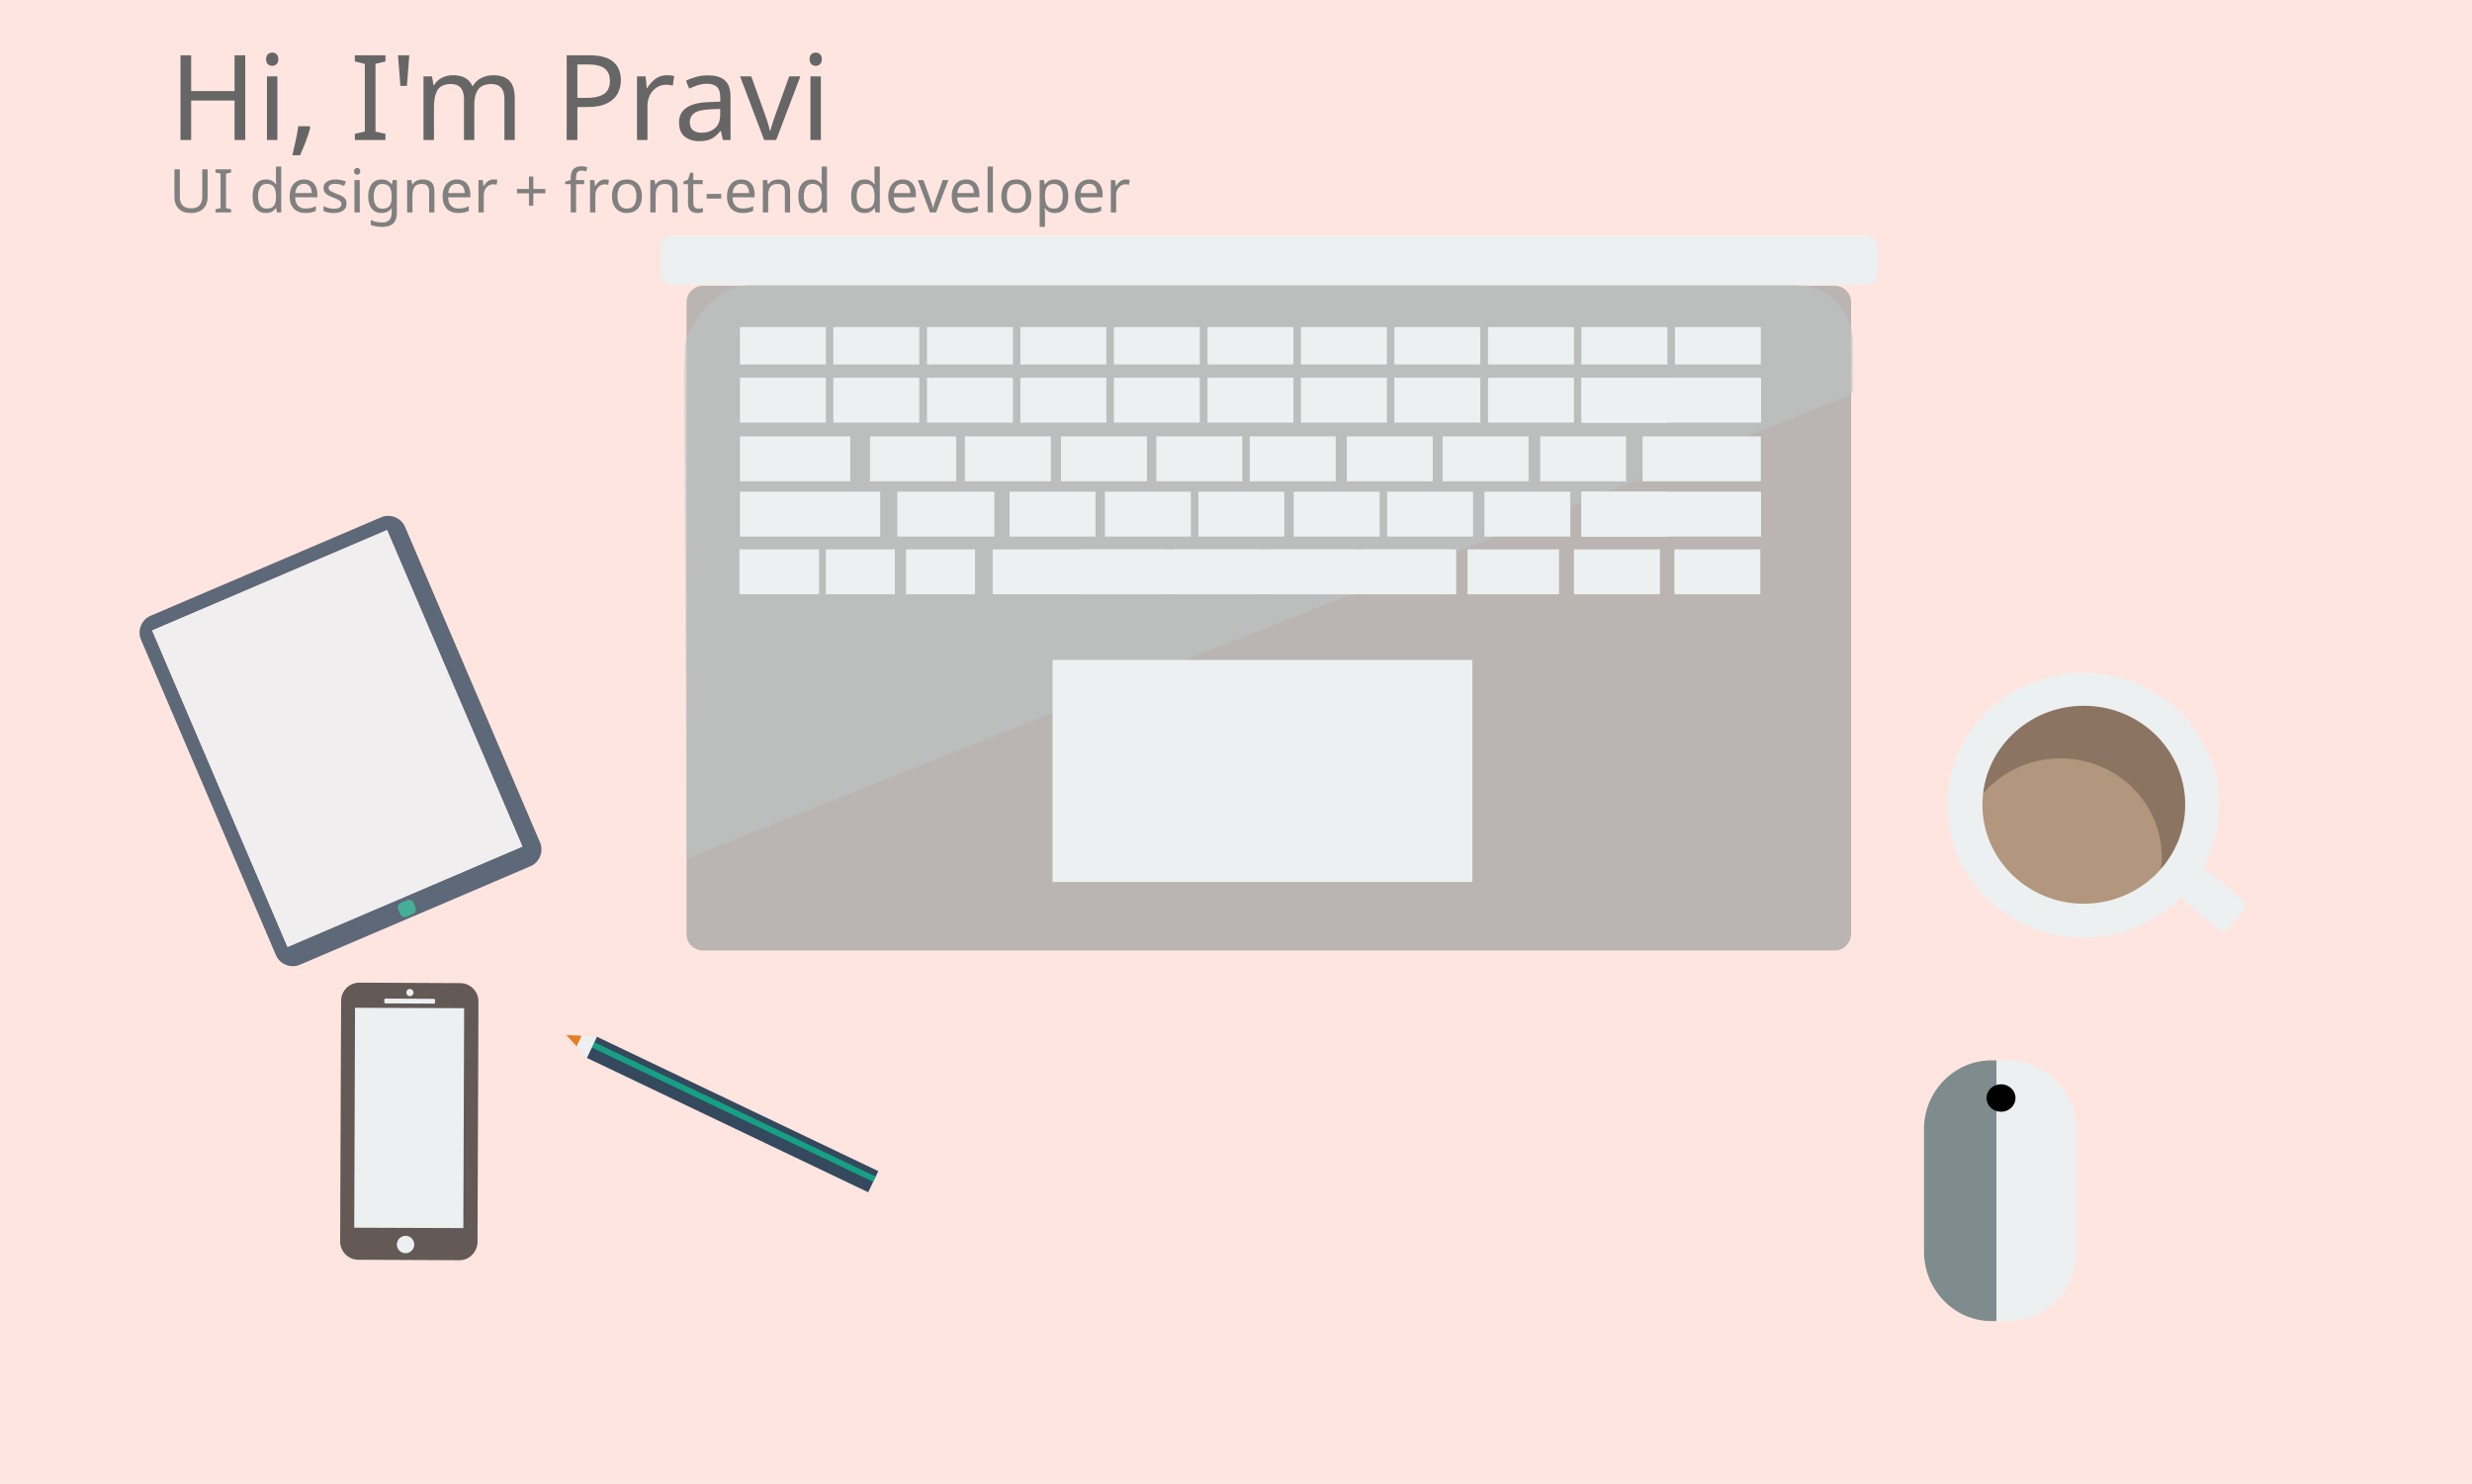
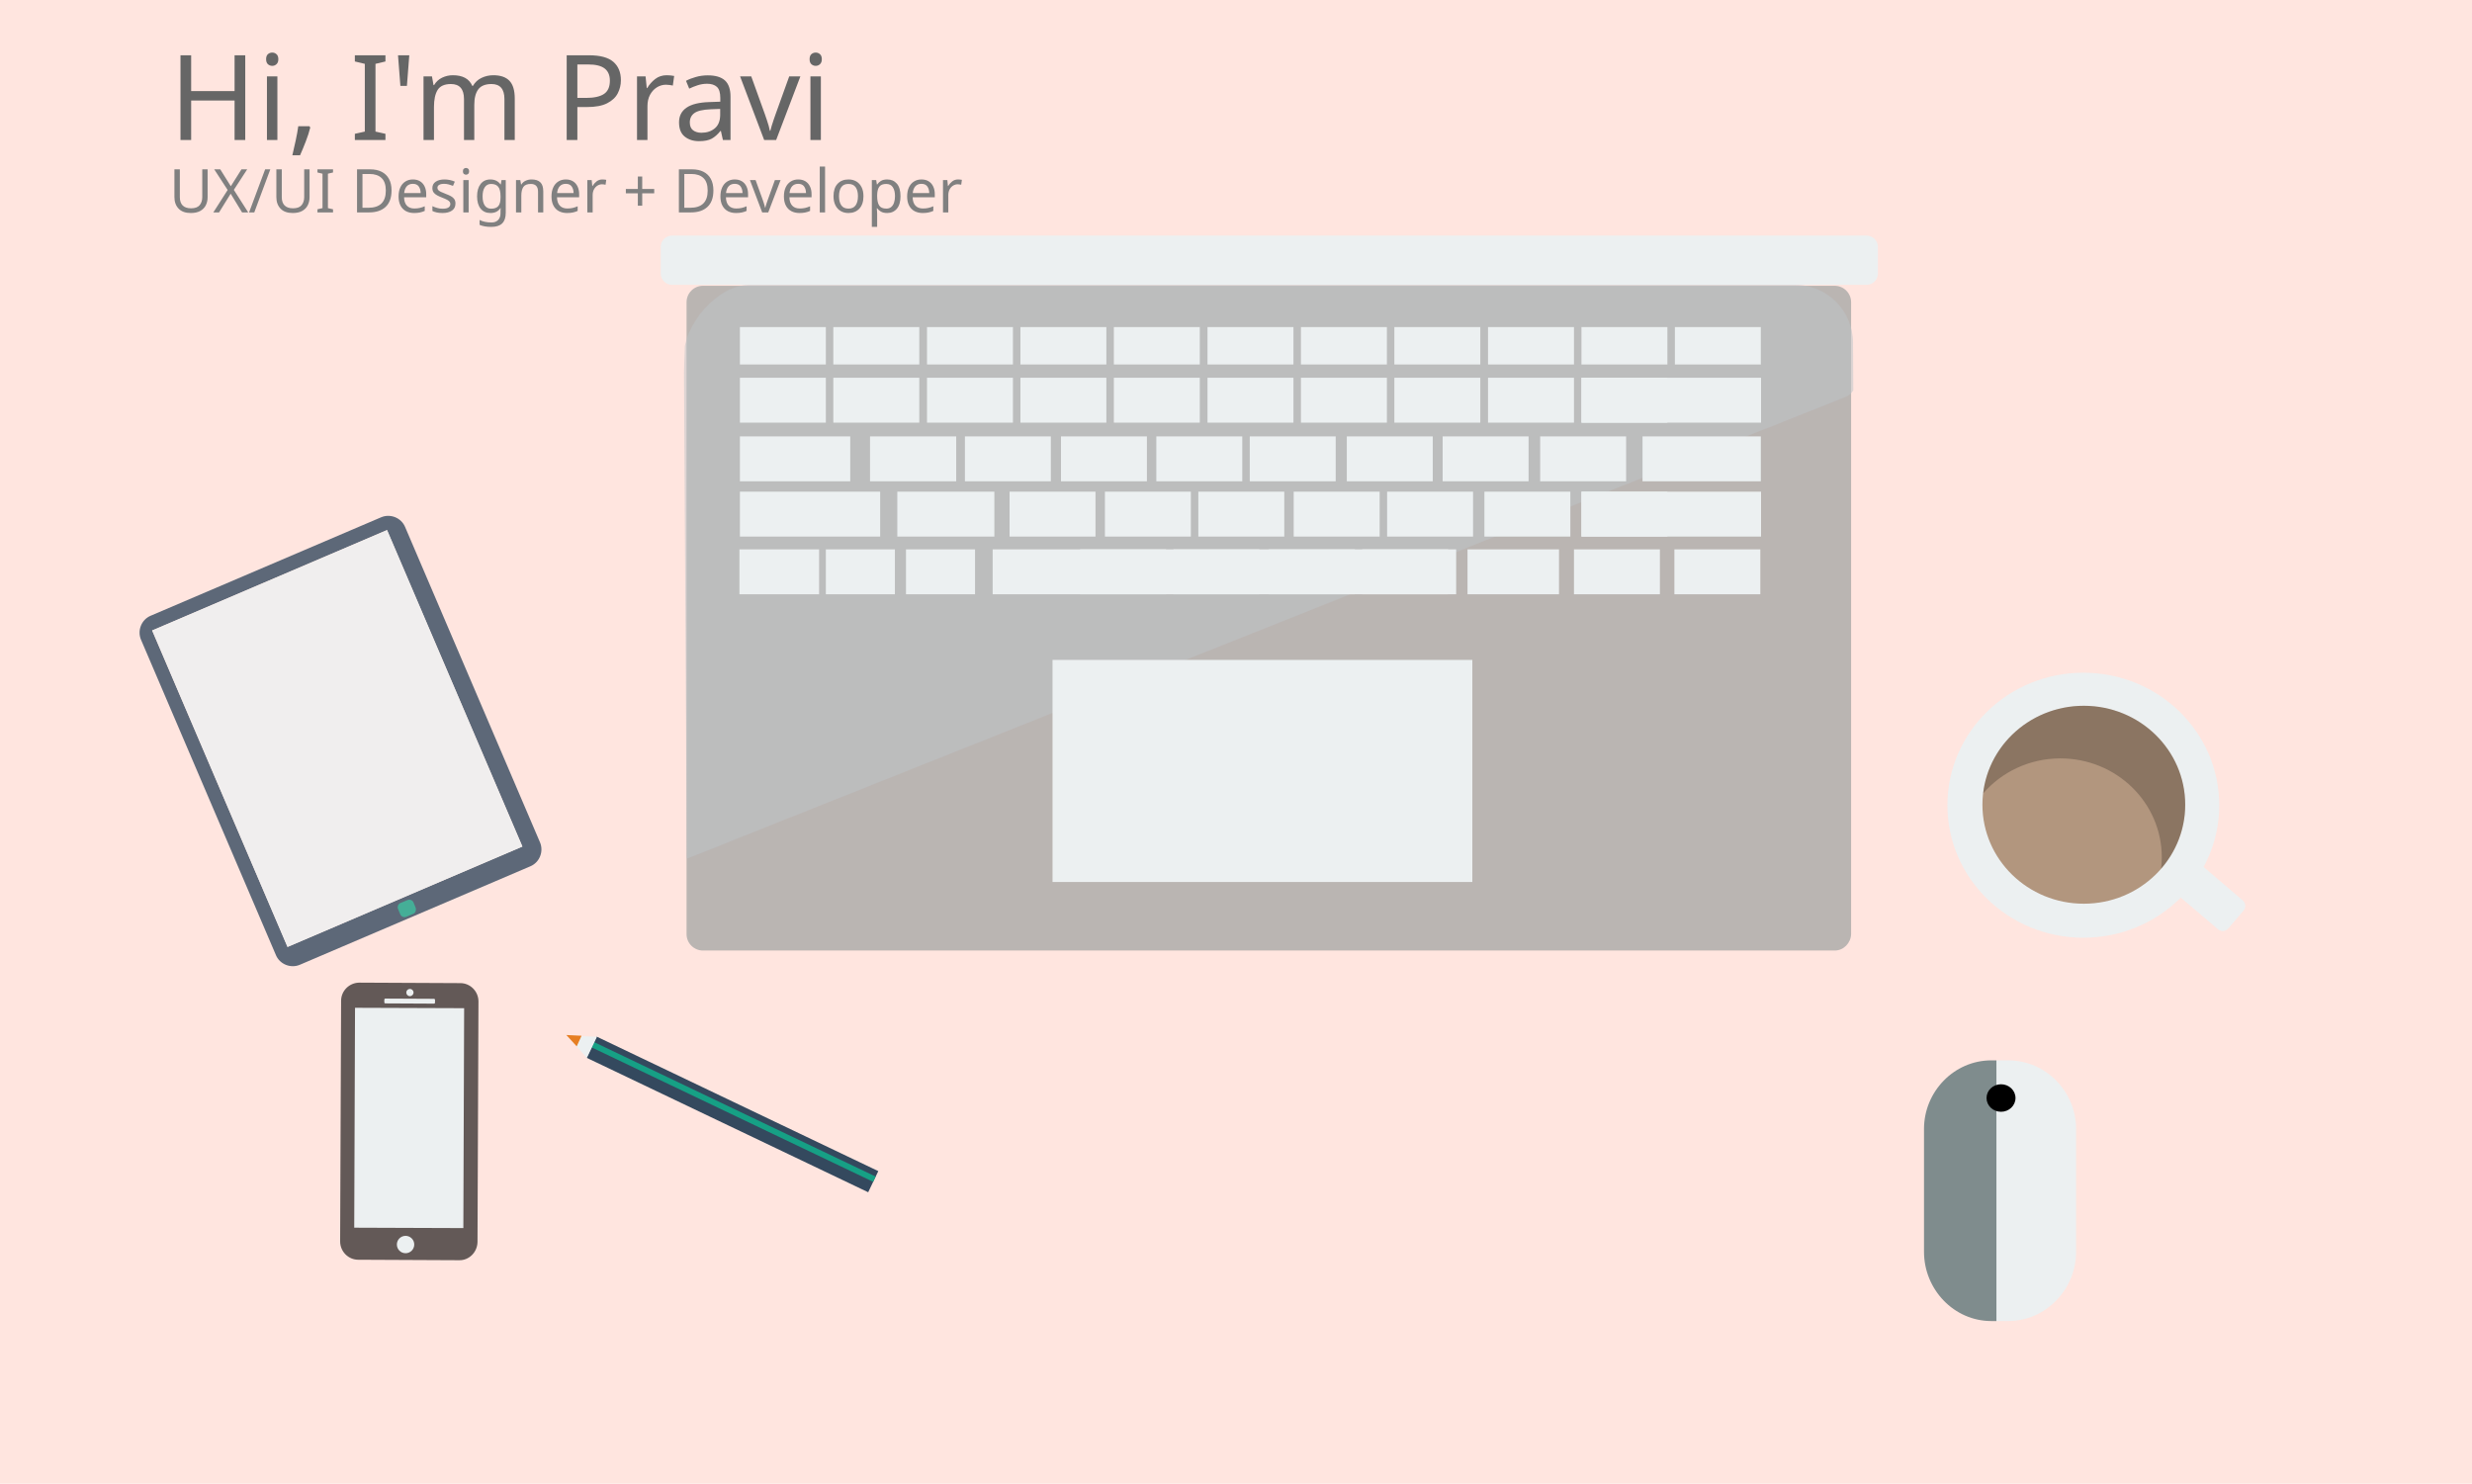
<svg xmlns="http://www.w3.org/2000/svg" xmlns:xlink="http://www.w3.org/1999/xlink" version="1.1" x="0px" y="0px" viewBox="0 0 1024 614.7" style="enable-background:new 0 0 1024 614.7;" xml:space="preserve">
  <style type="text/css">
	.st0{opacity:0.47;fill:#FFC7BB;}
	.st1{fill:#ECF0F1;}
	.st2{opacity:0.5;fill:#773C0C;}
	.st3{opacity:0.22;}
	.st4{fill:#34495E;}
	.st5{fill:#16A085;}
	.st6{fill:#E67E22;}
	.st7{opacity:0.8;}
	.st8{opacity:0.61;}
	.st9{opacity:0.54;fill:#7F8C8D;}
	.st10{opacity:0.52;}
	.st11{clip-path:url(#SVGID_2_);fill:#BDC3C7;}
	.st12{fill:#7F8C8D;}
	
	
        .em {
            fill:#666666;
			font-size:13mm;
        }
    
</style>
  <g id="Layer_1">
    <rect x="0" class="st0" width="1024" height="614.7" />
    <g>
      <ellipse class="st1" cx="863" cy="333.6" rx="56.3" ry="54.9" />
      <ellipse class="st2" cx="863.2" cy="333.4" rx="42" ry="41" />
      <path class="st3" d="M853.5,314.2c23.2,0,42,18.3,42,41c0,1.6-0.1,3.1-0.3,4.7c6.2-7.1,10-16.4,10-26.5c0-22.6-18.8-41-42-41    c-21.6,0-39.4,15.9-41.7,36.3C829.2,319.8,840.7,314.2,853.5,314.2z" />
      <path class="st1" d="M929.4,377.2l-6.4,7.5c-1.1,1.2-2.9,1.4-4.2,0.3l-22.7-19.3c-1.2-1.1-1.4-2.9-0.3-4.2l6.4-7.5    c1.1-1.2,2.9-1.4,4.2-0.3L929,373C930.3,374.1,930.4,376,929.4,377.2z" />
    </g>
    <g>
      <g>
        <g>
          <rect x="298.5" y="397.1" transform="matrix(0.431 -0.9024 0.9024 0.431 -244.0363 536.4257)" class="st4" width="9.7" height="129.3" />
          <rect x="302.6" y="396" transform="matrix(0.431 -0.9024 0.9024 0.431 -242.7575 536.2754)" class="st5" width="2.4" height="129.3" />
        </g>
        <polygon class="st1" points="247.3,429.5 243.1,438.3 235,429.1    " />
        <polygon class="st6" points="240.9,429.1 238.9,433.5 234.6,428.8    " />
      </g>
      <g>
        <g>
          <g class="st7">
            <path class="st4" d="M167.8,218.3c-1.6-3.8-6.1-5.6-9.9-4l-95.5,40.8c-3.8,1.6-5.6,6.1-4,9.9l55.9,130.7c1.6,3.8,6.1,5.6,9.9,4       l95.5-40.8c3.8-1.6,5.6-6.1,4-9.9L167.8,218.3z M216.4,350.7l-97.3,41.6L63,261.2l97.3-41.6L216.4,350.7z" />
            <rect x="86.8" y="234.7" transform="matrix(-0.9195 0.393 -0.393 -0.9195 388.4407 532.4279)" class="st1" width="105.8" height="142.6" />
            <path class="st5" d="M171.2,378.6l-2.9,1.2c-0.9,0.4-2.1,0-2.5-1l-0.9-2.2c-0.4-0.9,0-2.1,1-2.5l2.9-1.2c0.9-0.4,2.1,0,2.5,1       l0.9,2.2C172.5,377.1,172.1,378.2,171.2,378.6z" />
          </g>
        </g>
      </g>
      <g>
        <path class="st8" d="M190.2,522.1l-41.8-0.2c-4.1,0-7.5-3.4-7.5-7.6l0.4-99.7c0-4.1,3.4-7.5,7.6-7.5l41.8,0.2     c4.1,0,7.5,3.4,7.5,7.6l-0.4,99.7C197.7,518.8,194.3,522.2,190.2,522.1z" />
        <rect x="146.9" y="417.6" transform="matrix(1 3.615147e-03 -3.615147e-03 1 1.6756 -0.6097)" class="st1" width="45.2" height="91.1" />
        <circle class="st1" cx="169.8" cy="411.2" r="1.5" />
        <circle class="st1" cx="168" cy="515.6" r="3.6" />
        <path class="st1" d="M179.8,415.8l-20.2-0.1c-0.2,0-0.4-0.2-0.4-0.4l0-1.2c0-0.2,0.2-0.4,0.4-0.4l20.2,0.1c0.2,0,0.4,0.2,0.4,0.4     l0,1.2C180.2,415.6,180,415.8,179.8,415.8z" />
      </g>
    </g>
  </g>
  <g id="Layer_2">
    <g id="laptop_1_">
      <path class="st9" d="M760,393.8H291.2c-3.7,0-6.8-3-6.8-6.8V125.2c0-3.7,3-6.8,6.8-6.8H760c3.7,0,6.8,3,6.8,6.8V387    C766.7,390.7,763.7,393.8,760,393.8z" />
      <g class="st10">
        <defs>
          <path id="SVGID_1_" class="st10" d="M764.6,164.4l-479.2,191c-4.3,1.7-8.9-1.5-8.7-6.1l7.8-229.4c0.1-3.4,2.9-6.1,6.3-6.1h469.5      c3.4,0,6.2,2.7,6.3,6l1.9,38.4C768.7,160.9,767.1,163.4,764.6,164.4z" />
        </defs>
        <clipPath id="SVGID_2_">
          <use xlink:href="#SVGID_1_" style="overflow:visible;" />
        </clipPath>
        <path class="st11" d="M744.9,378.5L308.7,381c-13.3,0.1-24.1-10.6-24.2-23.9l-1.2-209.5c-0.1-13.3,13.9-29.5,27.2-29.6l432.9,0     c13.3-0.1,24.1,10.6,24.2,23.9l1.2,212.4C768.9,367.6,758.2,378.4,744.9,378.5z" />
      </g>
      <rect x="436" y="273.4" class="st1" width="173.9" height="92" />
      <g>
        <g>
          <rect x="693.8" y="135.5" class="st1" width="35.6" height="15.5" />
        </g>
        <g>
          <rect x="655.1" y="135.5" class="st1" width="35.6" height="15.5" />
        </g>
        <g>
          <rect x="616.4" y="135.5" class="st1" width="35.6" height="15.5" />
        </g>
        <g>
          <rect x="577.6" y="135.5" class="st1" width="35.6" height="15.5" />
        </g>
        <g>
          <rect x="538.9" y="135.5" class="st1" width="35.6" height="15.5" />
        </g>
        <g>
          <rect x="500.2" y="135.5" class="st1" width="35.6" height="15.5" />
        </g>
        <g>
          <rect x="461.4" y="135.5" class="st1" width="35.6" height="15.5" />
        </g>
        <g>
          <rect x="422.7" y="135.5" class="st1" width="35.6" height="15.5" />
        </g>
        <g>
          <rect x="384" y="135.5" class="st1" width="35.6" height="15.5" />
        </g>
        <g>
          <rect x="345.2" y="135.5" class="st1" width="35.6" height="15.5" />
        </g>
        <g>
          <rect x="306.5" y="135.5" class="st1" width="35.6" height="15.5" />
        </g>
      </g>
      <g>
        <g>
          <rect x="655.1" y="156.5" class="st1" width="74.4" height="18.6" />
        </g>
        <g>
          <rect x="655.1" y="156.5" class="st1" width="35.6" height="18.6" />
        </g>
        <g>
          <rect x="616.4" y="156.5" class="st1" width="35.6" height="18.6" />
        </g>
        <g>
          <rect x="577.6" y="156.5" class="st1" width="35.6" height="18.6" />
        </g>
        <g>
          <rect x="538.9" y="156.5" class="st1" width="35.6" height="18.6" />
        </g>
        <g>
          <rect x="500.2" y="156.5" class="st1" width="35.6" height="18.6" />
        </g>
        <g>
          <rect x="461.4" y="156.5" class="st1" width="35.6" height="18.6" />
        </g>
        <g>
          <rect x="422.7" y="156.5" class="st1" width="35.6" height="18.6" />
        </g>
        <g>
          <rect x="384" y="156.5" class="st1" width="35.6" height="18.6" />
        </g>
        <g>
          <rect x="345.2" y="156.5" class="st1" width="35.6" height="18.6" />
        </g>
        <g>
          <rect x="306.5" y="156.5" class="st1" width="35.6" height="18.6" />
        </g>
      </g>
      <g>
        <g>
          <rect x="680.4" y="180.8" class="st1" width="49" height="18.6" />
        </g>
        <g>
          <rect x="638" y="180.8" class="st1" width="35.6" height="18.6" />
        </g>
        <g>
          <rect x="597.6" y="180.8" class="st1" width="35.6" height="18.6" />
        </g>
        <g>
          <rect x="557.9" y="180.8" class="st1" width="35.6" height="18.6" />
        </g>
        <g>
          <rect x="517.7" y="180.8" class="st1" width="35.6" height="18.6" />
        </g>
        <g>
          <rect x="479" y="180.8" class="st1" width="35.6" height="18.6" />
        </g>
        <g>
          <rect x="439.5" y="180.8" class="st1" width="35.6" height="18.6" />
        </g>
        <g>
          <rect x="399.7" y="180.8" class="st1" width="35.6" height="18.6" />
        </g>
        <g>
          <rect x="360.4" y="180.8" class="st1" width="35.7" height="18.6" />
        </g>
        <g>
          <rect x="306.5" y="180.8" class="st1" width="45.7" height="18.6" />
        </g>
      </g>
      <g>
        <g>
          <rect x="655.1" y="203.7" class="st1" width="74.4" height="18.6" />
        </g>
        <g>
          <rect x="655.1" y="203.7" class="st1" width="35.6" height="18.6" />
        </g>
        <g>
          <rect x="614.9" y="203.7" class="st1" width="35.6" height="18.6" />
        </g>
        <g>
          <rect x="574.6" y="203.7" class="st1" width="35.6" height="18.6" />
        </g>
        <g>
          <rect x="535.9" y="203.7" class="st1" width="35.6" height="18.6" />
        </g>
        <g>
          <rect x="496.4" y="203.7" class="st1" width="35.6" height="18.6" />
        </g>
        <g>
          <rect x="457.7" y="203.7" class="st1" width="35.6" height="18.6" />
        </g>
        <g>
          <rect x="418.2" y="203.7" class="st1" width="35.6" height="18.6" />
        </g>
        <g>
          <rect x="371.7" y="203.7" class="st1" width="40.2" height="18.6" />
        </g>
        <g>
          <rect x="306.5" y="203.7" class="st1" width="58.1" height="18.6" />
        </g>
      </g>
      <g>
        <g>
          <rect x="693.6" y="227.6" class="st1" width="35.6" height="18.6" />
        </g>
        <g>
          <rect x="652" y="227.6" class="st1" width="35.6" height="18.6" />
        </g>
        <g>
          <rect x="607.9" y="227.6" class="st1" width="37.9" height="18.6" />
        </g>
        <g>
          <rect x="564.3" y="227.6" class="st1" width="35.6" height="18.6" />
        </g>
        <g>
          <rect x="525.6" y="227.6" class="st1" width="35.6" height="18.6" />
        </g>
        <g>
          <rect x="486.1" y="227.6" class="st1" width="35.6" height="18.6" />
        </g>
        <g>
          <rect x="447.4" y="227.6" class="st1" width="35.6" height="18.6" />
        </g>
        <g>
          <rect x="411.2" y="227.6" class="st1" width="192" height="18.6" />
        </g>
        <g>
          <rect x="342.1" y="227.6" class="st1" width="28.6" height="18.6" />
        </g>
        <g>
          <rect x="375.3" y="227.6" class="st1" width="28.6" height="18.6" />
        </g>
        <g>
          <rect x="306.3" y="227.6" class="st1" width="33" height="18.6" />
        </g>
      </g>
      <path class="st1" d="M773.2,118H278.4c-2.6,0-4.7-2.1-4.7-4.7v-11c0-2.6,2.1-4.7,4.7-4.7h494.8c2.6,0,4.7,2.1,4.7,4.7v11    C777.9,115.9,775.8,118,773.2,118z" />
    </g>
-     <text x="70" y="88" style="font-family: Raleway, sans-serif;                  font-size  : 25;      font-weight : 200;                                   fill       : gray;                  ">UI designer + front-end developer
+     <text x="70" y="88" style="font-family: Raleway, sans-serif;                  font-size  : 25;      font-weight : 200;                                   fill       : gray;                  ">UX/UI Designer + Developer
		<tspan class="em" x="70" y="58">Hi, I'm Pravi</tspan>
    </text>
    <g id="mouse_2_">
      <path class="st1" d="M831.9,439.3H827v108h4.9c15.5,0,28.1-13.1,28.1-28.7v-50.9C860,452.3,847.5,439.3,831.9,439.3z" />
      <path class="st12" d="M824.9,439.3h2.1v108h-2.1c-15.5,0-27.9-13.1-27.9-28.7v-50.9C797,452.3,809.4,439.3,824.9,439.3z" />
      <ellipse cx="828.9" cy="454.9" rx="6" ry="5.7" />
    </g>
    <g>
	</g>
    <g>
	</g>
    <g>
	</g>
    <g>
	</g>
    <g>
	</g>
    <g>
	</g>
    <g>
	</g>
    <g>
	</g>
    <g>
	</g>
    <g>
	</g>
    <g>
	</g>
    <g>
	</g>
    <g>
	</g>
    <g>
	</g>
    <g>
	</g>
  </g>
</svg>
